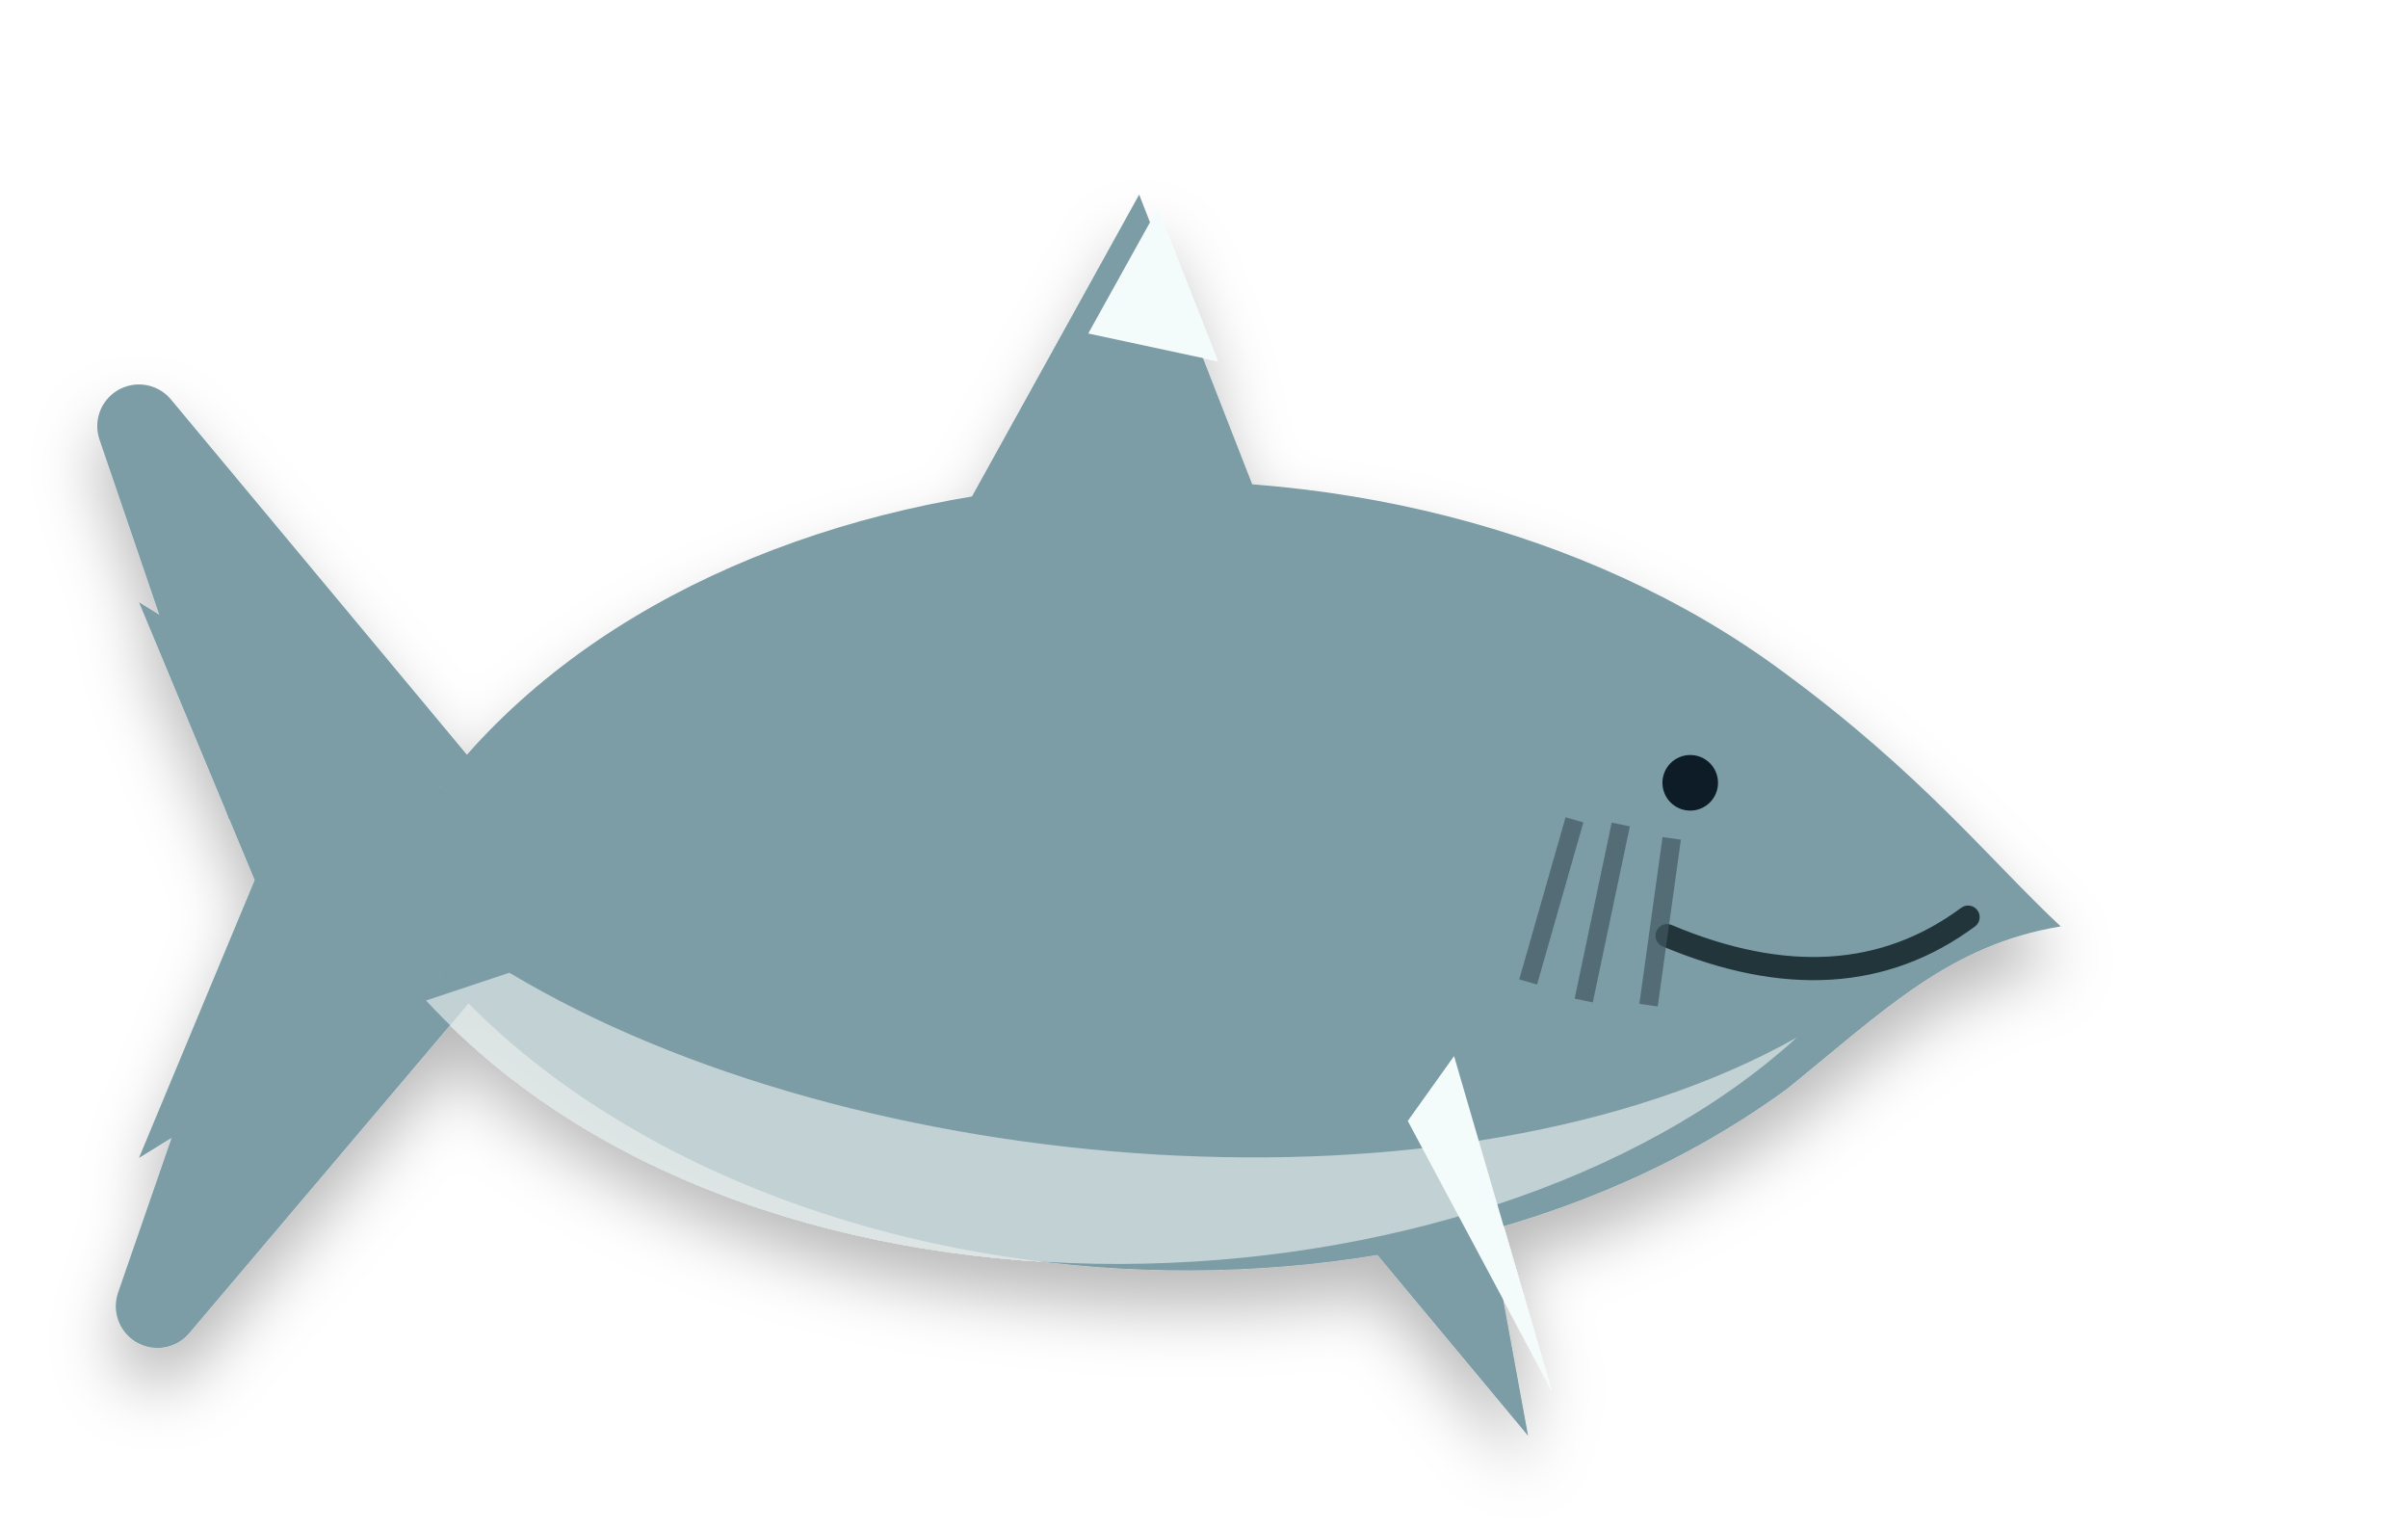
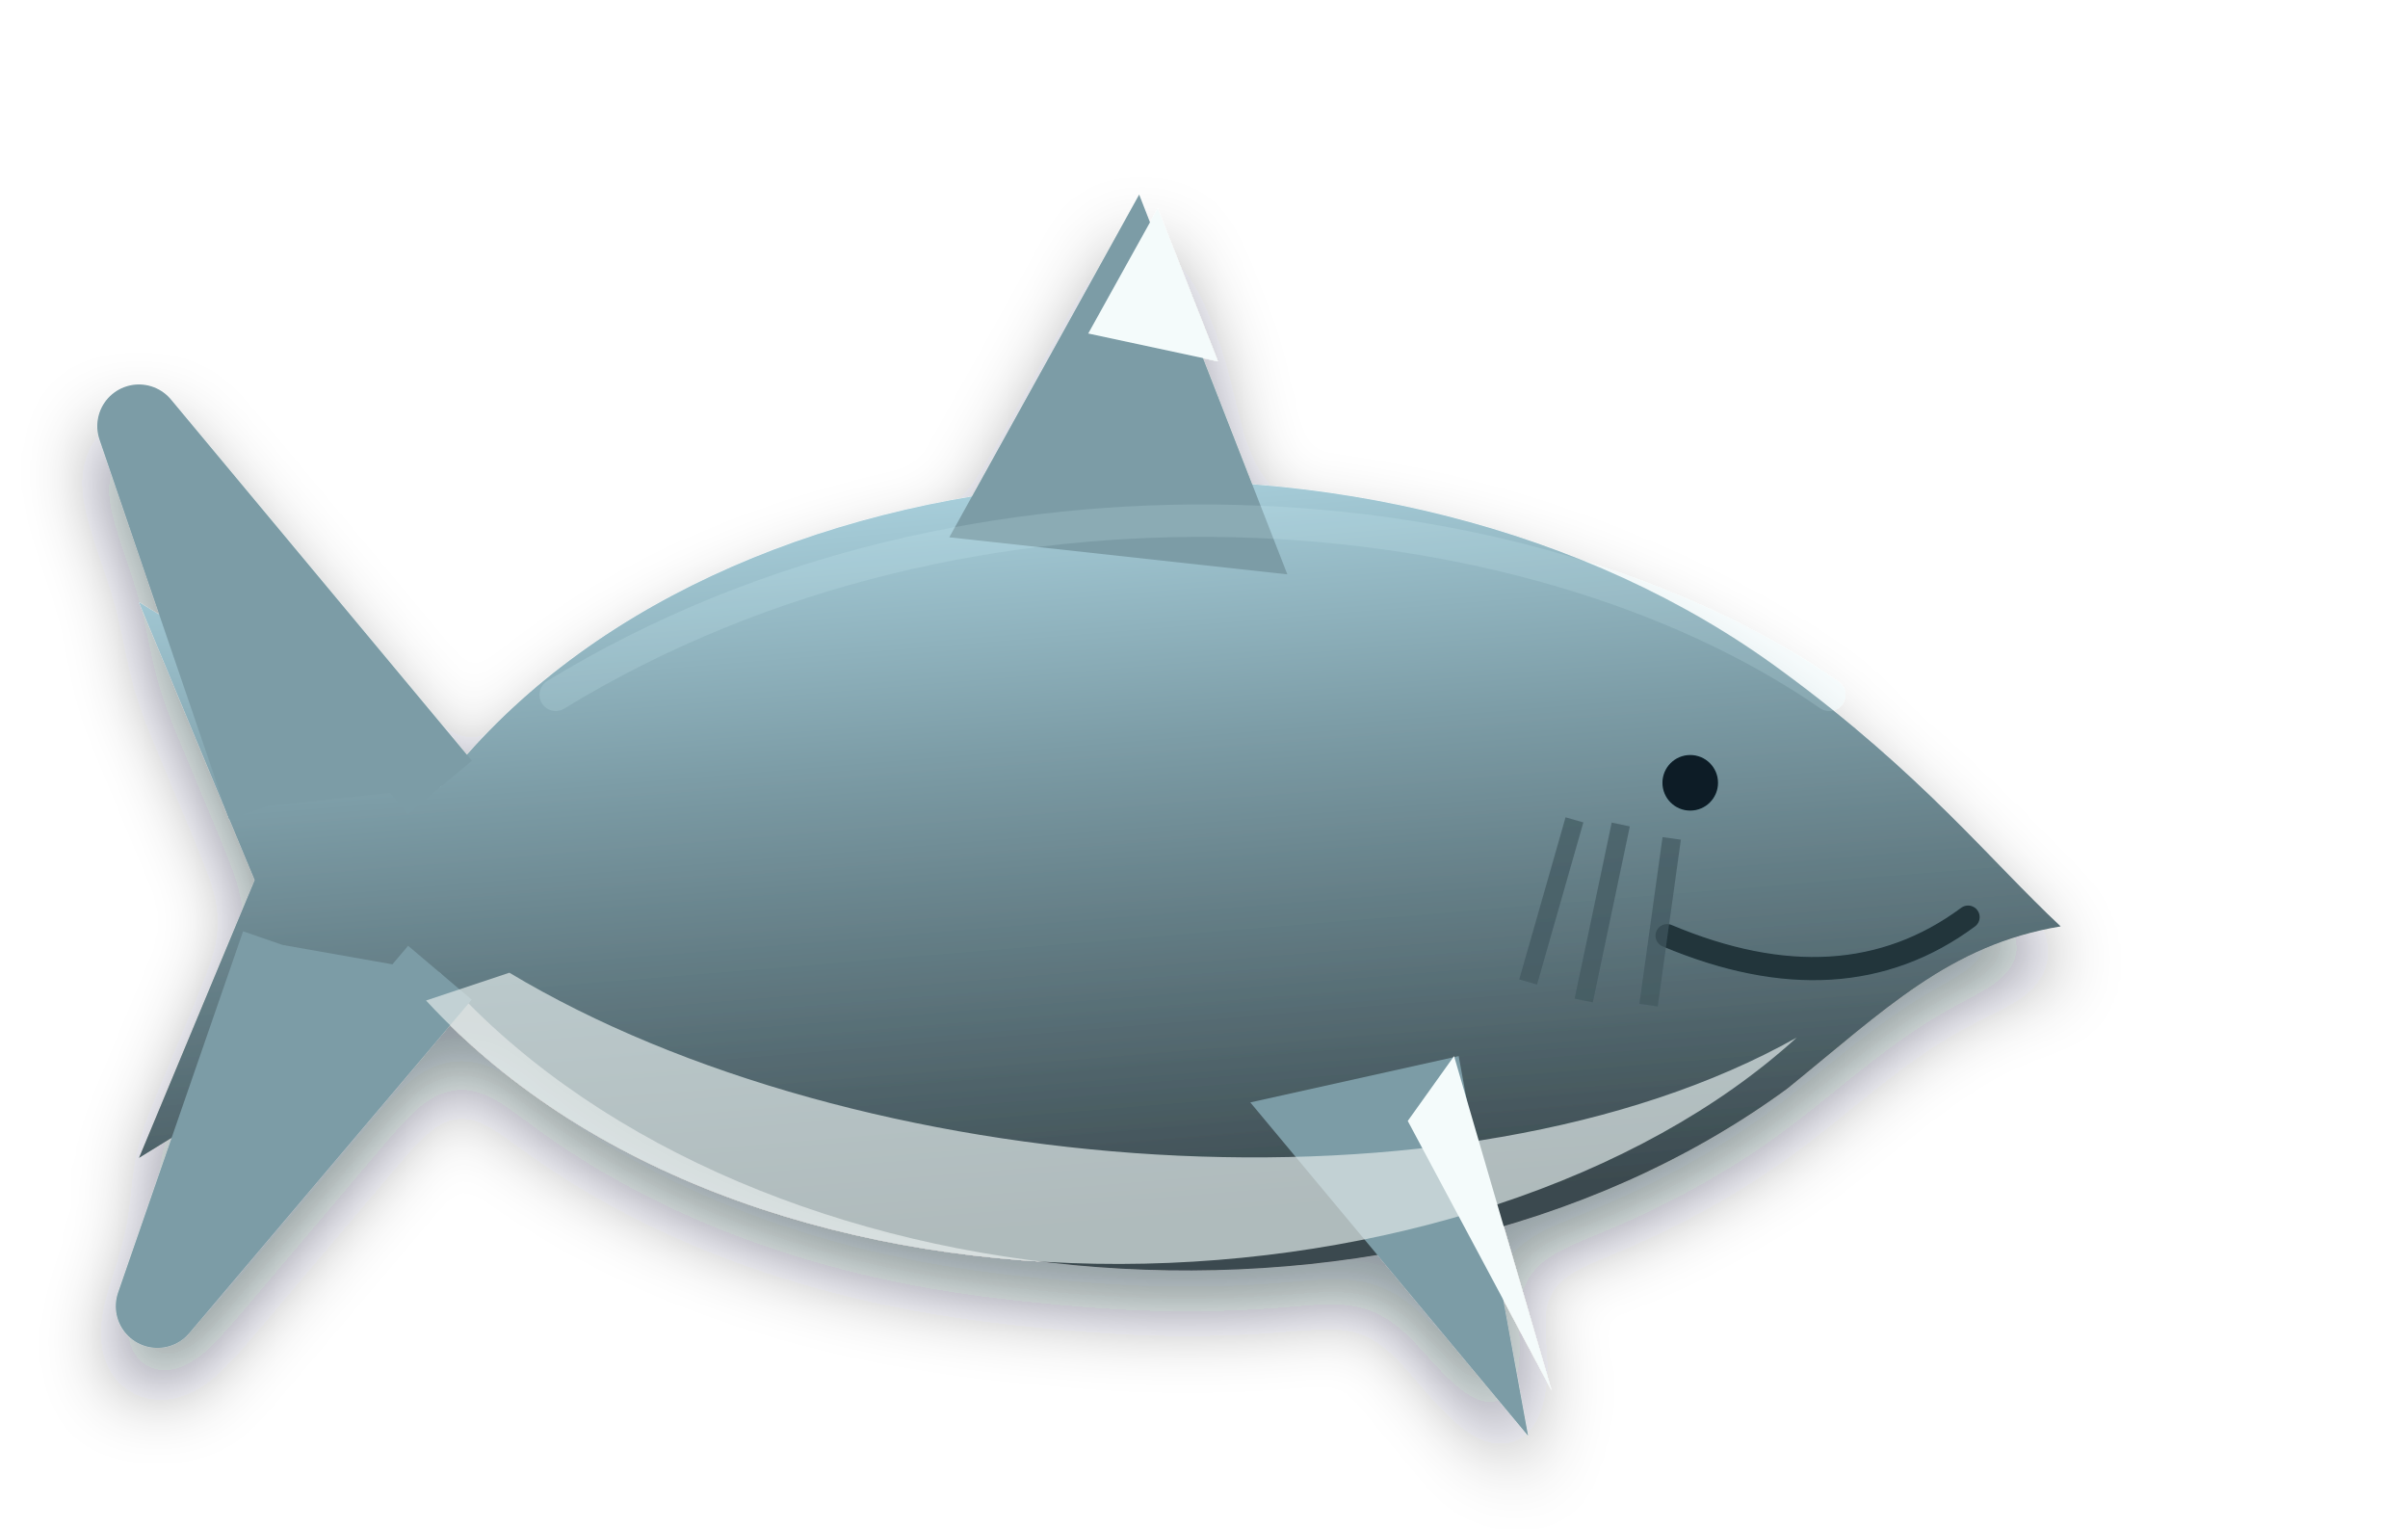
<svg xmlns="http://www.w3.org/2000/svg" viewBox="0 0 520 330">
  <defs>
+     <linearGradient id="bodyGrad" x1="0" y1="0" x2="0.2" y2="1">
+       <stop offset="0" stop-color="#b4ddea" />
+       <stop offset=".42" stop-color="#7c9ca6" />
+       <stop offset="1" stop-color="#3b4a4f" />
+     </linearGradient>
+     <filter id="v6shadow" x="-30%" y="-30%" width="160%" height="170%">
+       <feDropShadow dx="0" dy="9" stdDeviation="8" flood-color="#001923" flood-opacity=".45" />
+     </filter>
    <filter id="s">
      <feDropShadow dx="0" dy="8" stdDeviation="7" flood-opacity=".28" />
    </filter>
  </defs>
-   <g filter="url(#s)">
-     <path d="M95 170 C155 92 300 82 385 145 C415 167 430 186 445 200 C421 204 407 218 386 235 C300 298 158 282 95 210 L30 250 L55 190 L30 130 Z" fill="#7c9ca6" />
+   <g filter="url(#v6shadow)">
+     <path d="M95 170 C155 92 300 82 385 145 C415 167 430 186 445 200 C421 204 407 218 386 235 C300 298 158 282 95 210 L30 250 L55 190 L30 130 Z" fill="url(#bodyGrad)" />
    <path d="M95 170 L30 92 L58 174 M95 210 L34 282 L61 204" fill="#7c9ca6" stroke="#7c9ca6" stroke-width="18" stroke-linejoin="round" />
    <path d="M205 116 L246 42 L278 124" fill="#7c9ca6" />
    <path d="M270 238 L330 310 L315 228" fill="#7c9ca6" />
    <path d="M110 210 C185 255 315 265 388 224 C320 286 165 295 92 216 Z" fill="#dce6e6" opacity=".72" />
    <path d="M235 72 L250 45 L263 78 Z" fill="#f4fbfb" />
    <path d="M314 228 L335 300 L304 242 Z" fill="#f4fbfb" />
    <circle cx="365" cy="169" r="6" fill="#071d26" />
    <path d="M360 202 Q398 218 425 198" fill="none" stroke="#20343b" stroke-width="5" stroke-linecap="round" />
    <path d="M340 177 l-10 35m20-34l-8 38m19-35l-5 36" stroke="#425860" stroke-width="4" opacity=".7" />
+     <path d="M120 150 C210 95 330 105 395 150" fill="none" stroke="#d9fbff" stroke-width="7" stroke-linecap="round" opacity=".16" />
  </g>
</svg>
